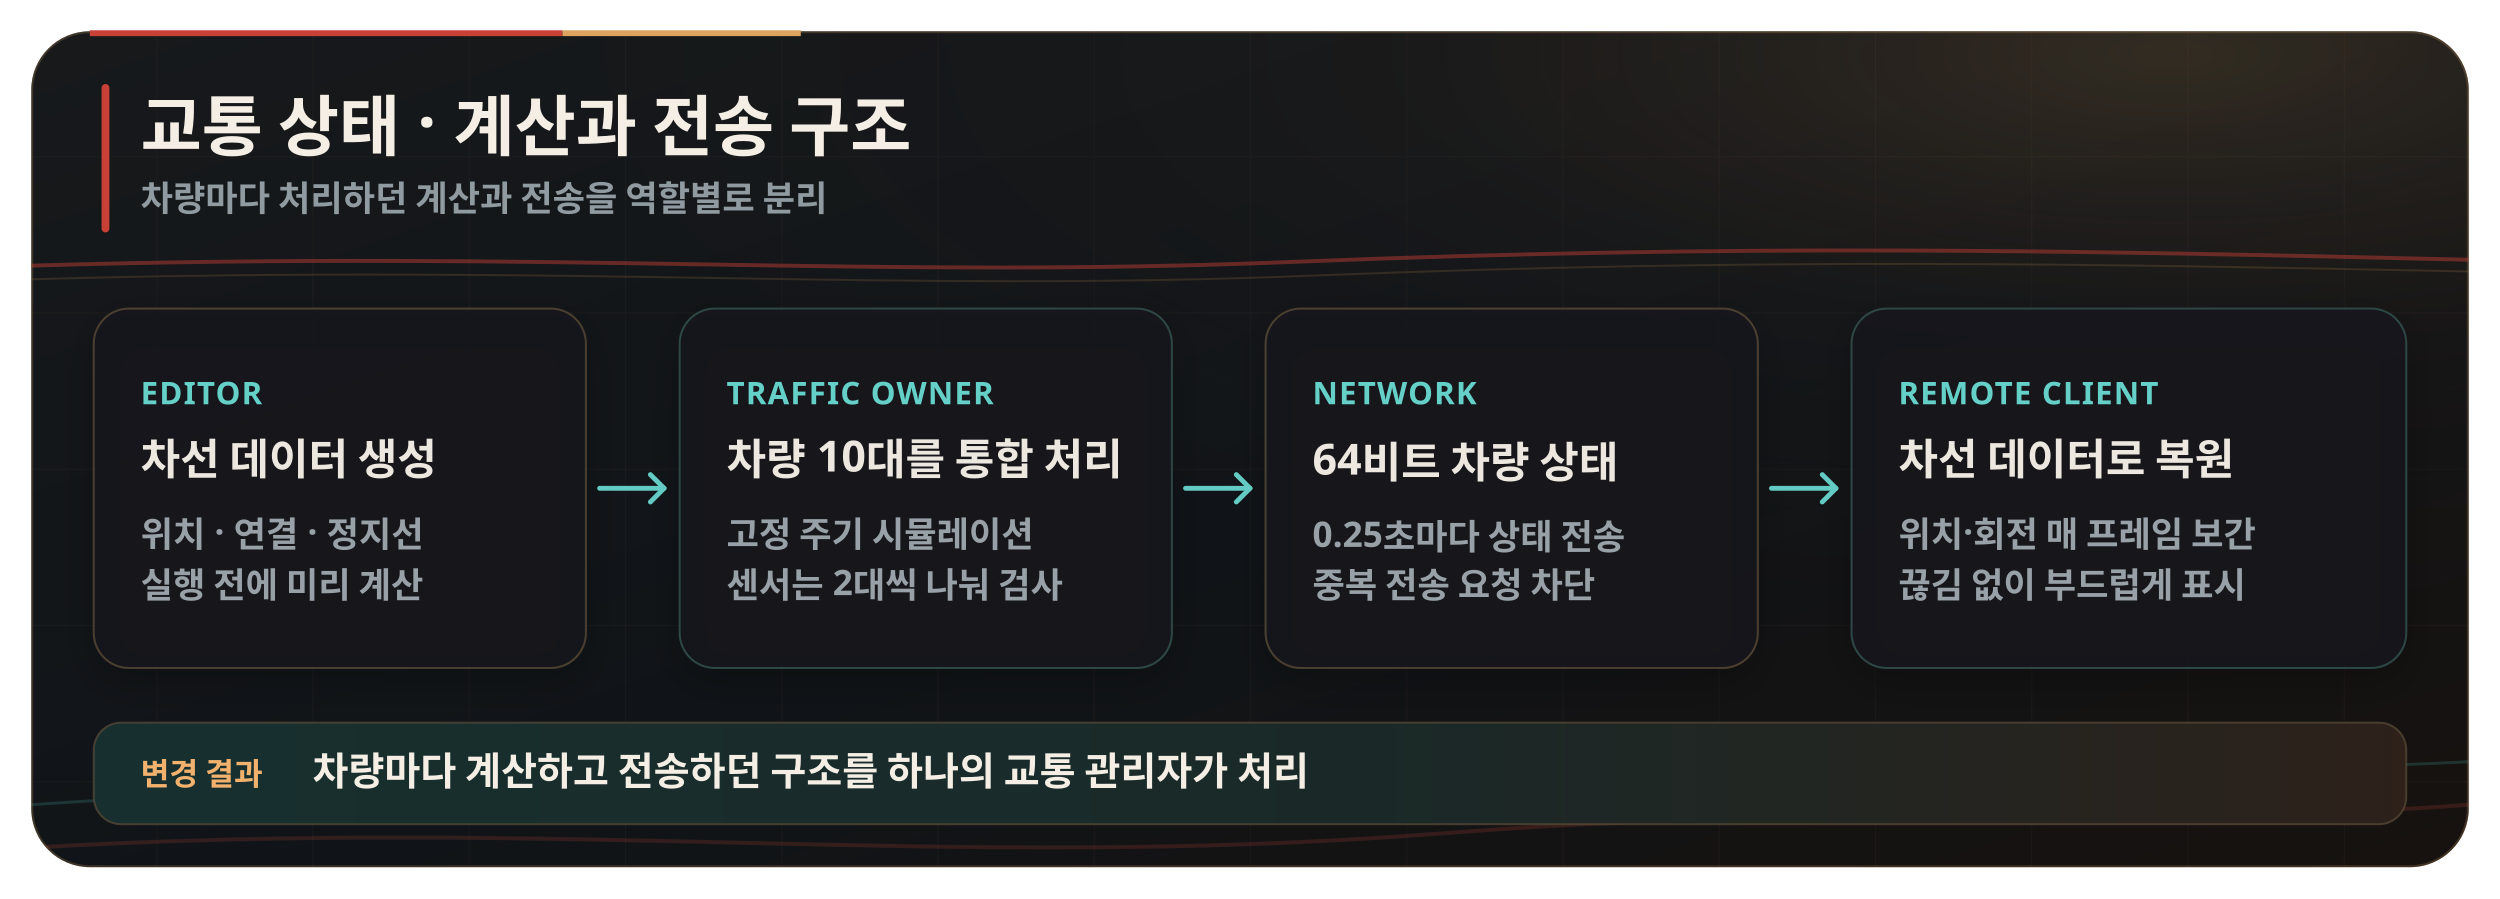
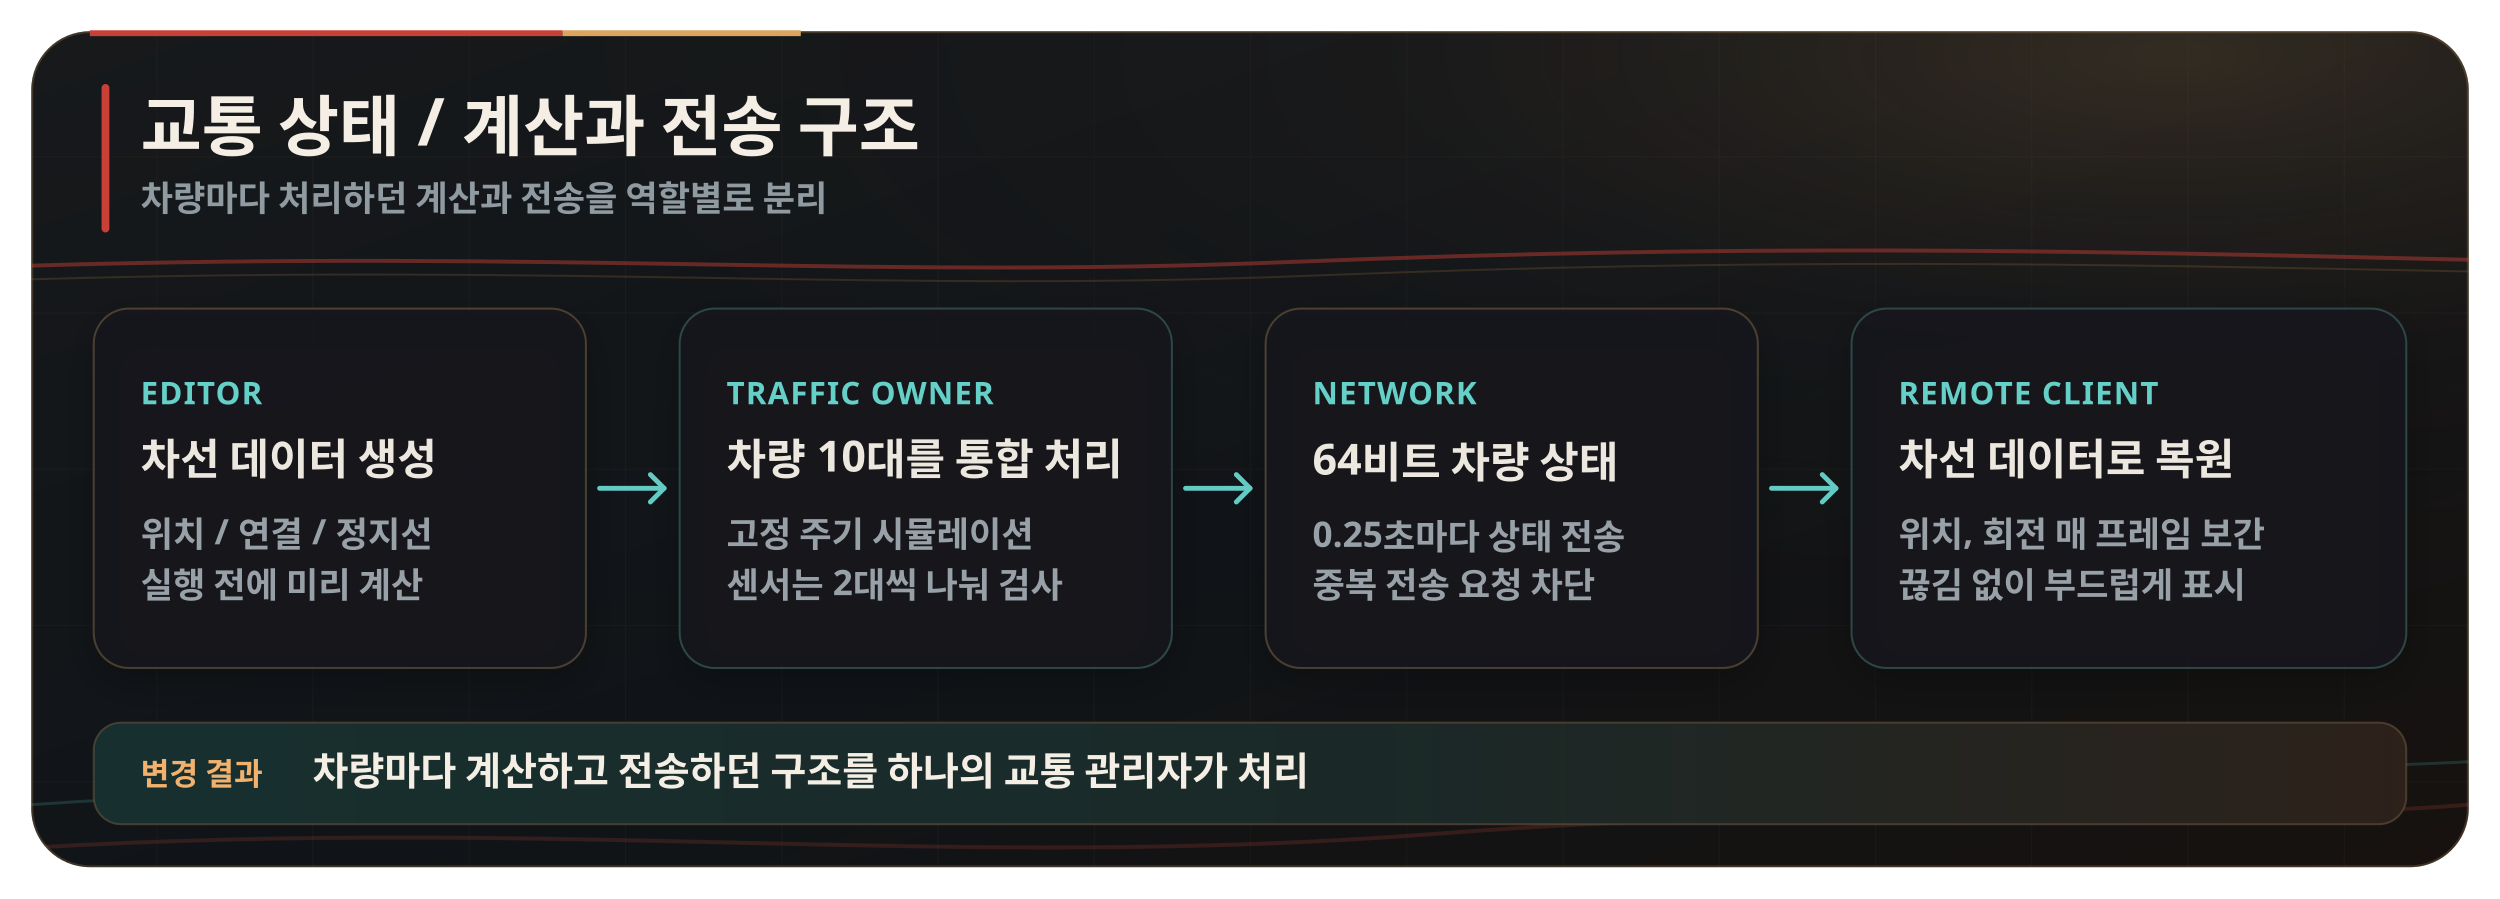
<svg xmlns="http://www.w3.org/2000/svg" width="1280" height="460" viewBox="0 0 1280 460" role="img" aria-labelledby="title desc">
  <defs>
    <linearGradient id="panelBackground" x1="0" y1="0" x2="1" y2="1">
      <stop offset="0" stop-color="#17191b" />
      <stop offset="0.55" stop-color="#101418" />
      <stop offset="1" stop-color="#17120f" />
    </linearGradient>
    <radialGradient id="stationLight" cx="88%" cy="3%" r="76%">
      <stop offset="0" stop-color="#d69a50" stop-opacity="0.17" />
      <stop offset="0.42" stop-color="#a46531" stop-opacity="0.045" />
      <stop offset="1" stop-color="#000000" stop-opacity="0" />
    </radialGradient>
    <linearGradient id="resultBar" x1="0" y1="0" x2="1" y2="0">
      <stop offset="0" stop-color="#17302f" />
      <stop offset="0.55" stop-color="#1a2928" />
      <stop offset="1" stop-color="#2d211a" />
    </linearGradient>
    <pattern id="streetGrid" width="80" height="80" patternUnits="userSpaceOnUse">
      <path d="M80 0H0V80" fill="none" stroke="#e9c08a" stroke-opacity="0.035" />
    </pattern>
    <filter id="cardShadow" x="-8%" y="-12%" width="116%" height="130%">
      <feDropShadow dx="0" dy="7" stdDeviation="10" flood-color="#000000" flood-opacity="0.24" />
    </filter>
    <clipPath id="panelClip">
      <rect x="16" y="16" width="1248" height="428" rx="30" />
    </clipPath>
    <style>
      text { font-family: Pretendard, "Noto Sans KR", "Segoe UI", sans-serif; }
      .title { fill: #f4eee5; font-size: 34px; font-weight: 750; }
      .subtitle { fill: #8f9aa1; font-size: 18px; font-weight: 600; }
      .role { fill: #64d0c8; font-size: 16px; font-weight: 750; letter-spacing: 0.6px; }
      .card-title { fill: #ede8df; font-size: 22px; font-weight: 700; }
      .card-body { fill: #97a1a7; font-size: 18px; font-weight: 600; }
      .result-label { fill: #f2b16d; font-size: 16px; font-weight: 750; }
      .result-text { fill: #f4eee5; font-size: 20px; font-weight: 700; }
    </style>
  </defs>
  <g clip-path="url(#panelClip)">
    <rect x="16" y="16" width="1248" height="428" rx="30" fill="url(#panelBackground)" />
    <rect x="16" y="16" width="1248" height="428" rx="30" fill="url(#stationLight)" />
    <rect x="16" y="16" width="1248" height="428" rx="30" fill="url(#streetGrid)" />
    <path d="M16 136 C290 128 445 143 664 134 C890 125 1055 128 1264 133" fill="none" stroke="#a83831" stroke-opacity="0.56" stroke-width="2" />
    <path d="M16 143 C295 135 456 150 675 141 C902 132 1068 135 1264 139" fill="none" stroke="#df9d53" stroke-opacity="0.16" />
    <path d="M16 412 C300 392 483 429 721 407 C943 387 1088 399 1264 390" fill="none" stroke="#54c9c2" stroke-opacity="0.18" stroke-width="1.5" />
    <path d="M16 434 C292 418 484 446 734 427 C951 410 1110 424 1264 412" fill="none" stroke="#b34236" stroke-opacity="0.22" stroke-width="2" />
  </g>
  <rect x="16.5" y="16.5" width="1247" height="427" rx="29.5" fill="none" stroke="#b98a55" stroke-opacity="0.26" />
  <path d="M46 17 H288" stroke="#c74137" stroke-width="3" />
  <path d="M288 17 H410" stroke="#dca45f" stroke-width="3" />
  <rect x="52" y="43" width="4" height="76" rx="2" fill="#c84036" />
-   <text x="72" y="77" class="title">교통 상태 · 계산과 전송 구조</text>
+   <text x="72" y="77" class="title">교통 상태 / 계산과 전송 구조</text>
  <text x="72" y="108" class="subtitle">차량마다 처리하던 계산과 전송을 역할별로 분리</text>
  <g filter="url(#cardShadow)">
    <rect x="48" y="158" width="252" height="184" rx="18" fill="#14191d" fill-opacity="0.97" stroke="#5b4b38" stroke-opacity="0.78" />
    <rect x="348" y="158" width="252" height="184" rx="18" fill="#14191d" fill-opacity="0.97" stroke="#355553" stroke-opacity="0.78" />
    <rect x="648" y="158" width="252" height="184" rx="18" fill="#14191d" fill-opacity="0.97" stroke="#5b4b38" stroke-opacity="0.78" />
    <rect x="948" y="158" width="284" height="184" rx="18" fill="#14191d" fill-opacity="0.97" stroke="#355553" stroke-opacity="0.78" />
  </g>
  <text x="72" y="207" class="role">EDITOR</text>
  <text x="72" y="243" class="card-title">차선 데이터 생성</text>
-   <text x="72" y="280" class="card-body">위치 · 연결 · 정지선</text>
+   <text x="72" y="280" class="card-body">위치 / 연결 / 정지선</text>
  <text x="72" y="306" class="card-body">실행 전에 미리 계산</text>
  <text x="372" y="207" class="role">TRAFFIC OWNER</text>
  <text x="372" y="243" class="card-title">차량 10대를 통합 처리</text>
  <text x="372" y="280" class="card-body">고정 주기 시뮬레이션</text>
  <text x="372" y="306" class="card-body">센서는 2대씩 나눠 검사</text>
  <text x="672" y="207" class="role">NETWORK</text>
  <text x="672" y="243" class="card-title">64비트 차량 상태</text>
  <text x="672" y="280" class="card-body">0.25초마다 상태 전송</text>
  <text x="672" y="306" class="card-body">중복 전송 요청 차단</text>
  <text x="972" y="207" class="role">REMOTE CLIENT</text>
  <text x="972" y="243" class="card-title">차선 데이터로 복원</text>
-   <text x="972" y="280" class="card-body">위치·회전 매 프레임 보간</text>
+   <text x="972" y="280" class="card-body">위치, 회전 매 프레임 보간</text>
  <text x="972" y="306" class="card-body">끊김 없이 부드럽게 표시</text>
  <g fill="none" stroke="#63cbc4" stroke-width="2.5" stroke-linecap="round" stroke-linejoin="round">
    <path d="M307 250 H340" />
    <path d="M333 243 L340 250 L333 257" />
    <path d="M607 250 H640" />
    <path d="M633 243 L640 250 L633 257" />
    <path d="M907 250 H940" />
    <path d="M933 243 L940 250 L933 257" />
  </g>
  <rect x="48" y="370" width="1184" height="52" rx="14" fill="url(#resultBar)" stroke="#5b4b38" stroke-opacity="0.72" />
  <text x="72" y="402" class="result-label">변경 결과</text>
  <text x="160" y="402" class="result-text">차량마다 계산하고 전송하던 구조를 하나의 교통 관리자가 처리</text>
</svg>
